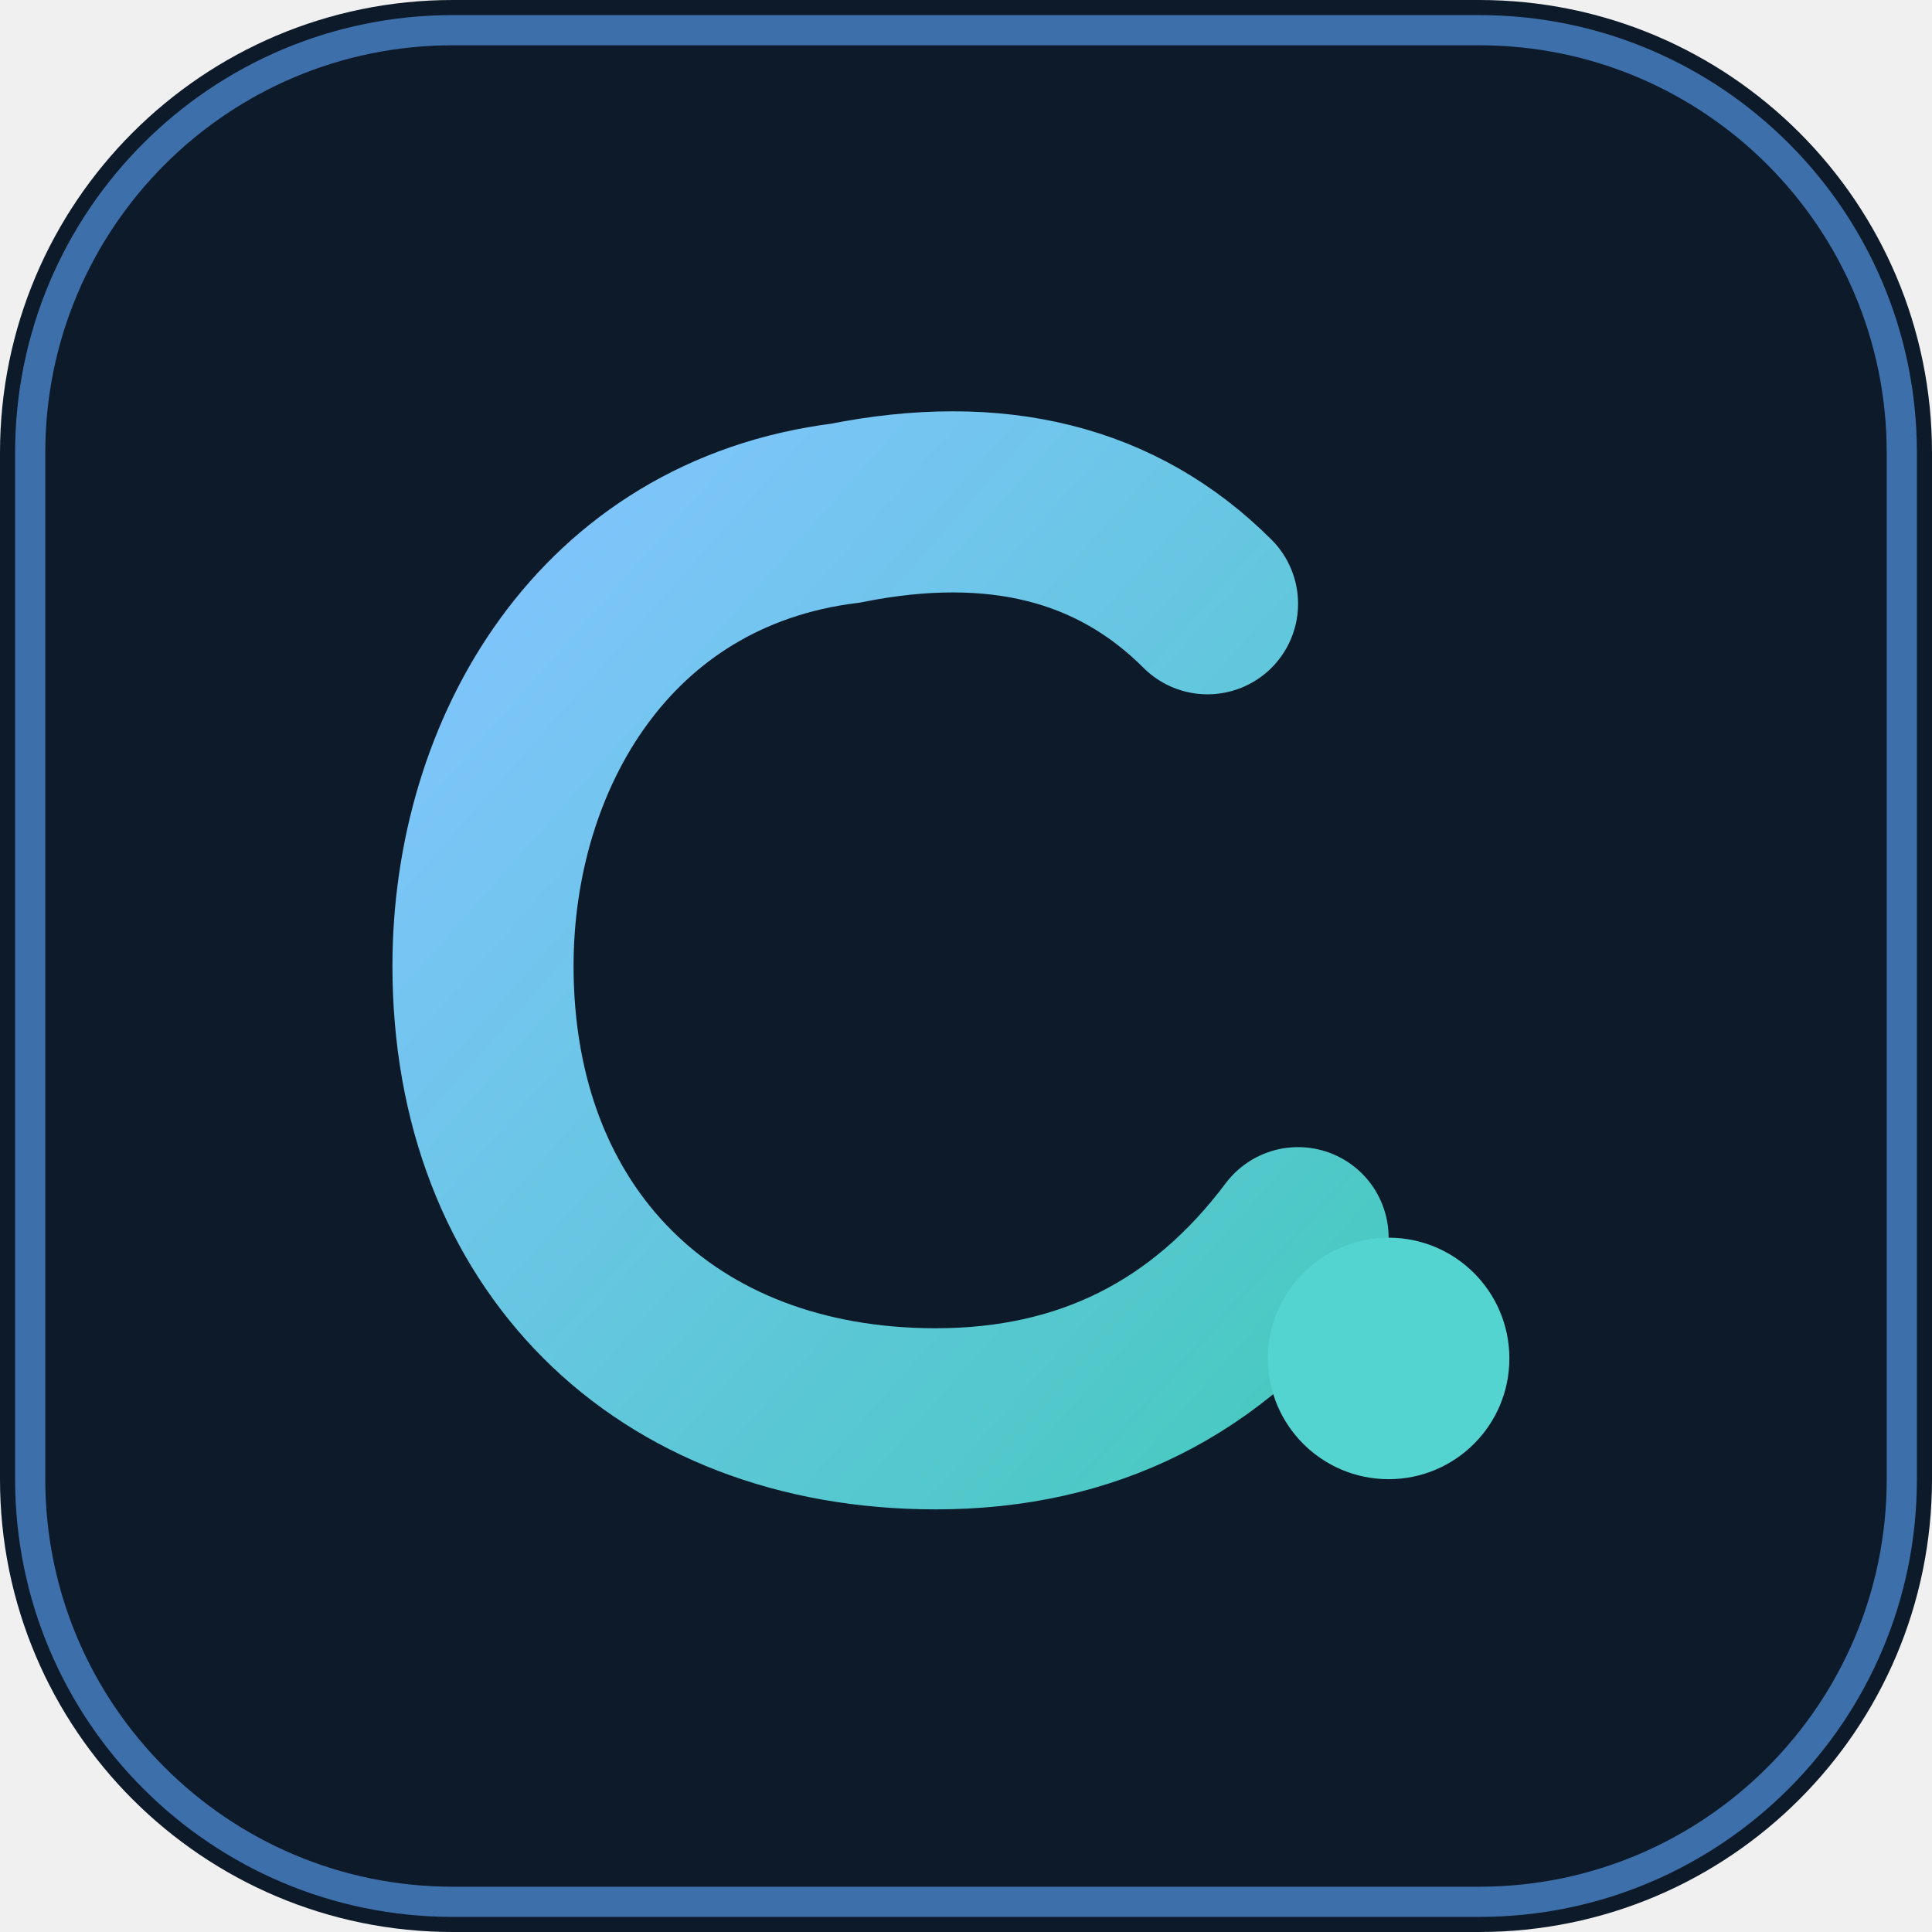
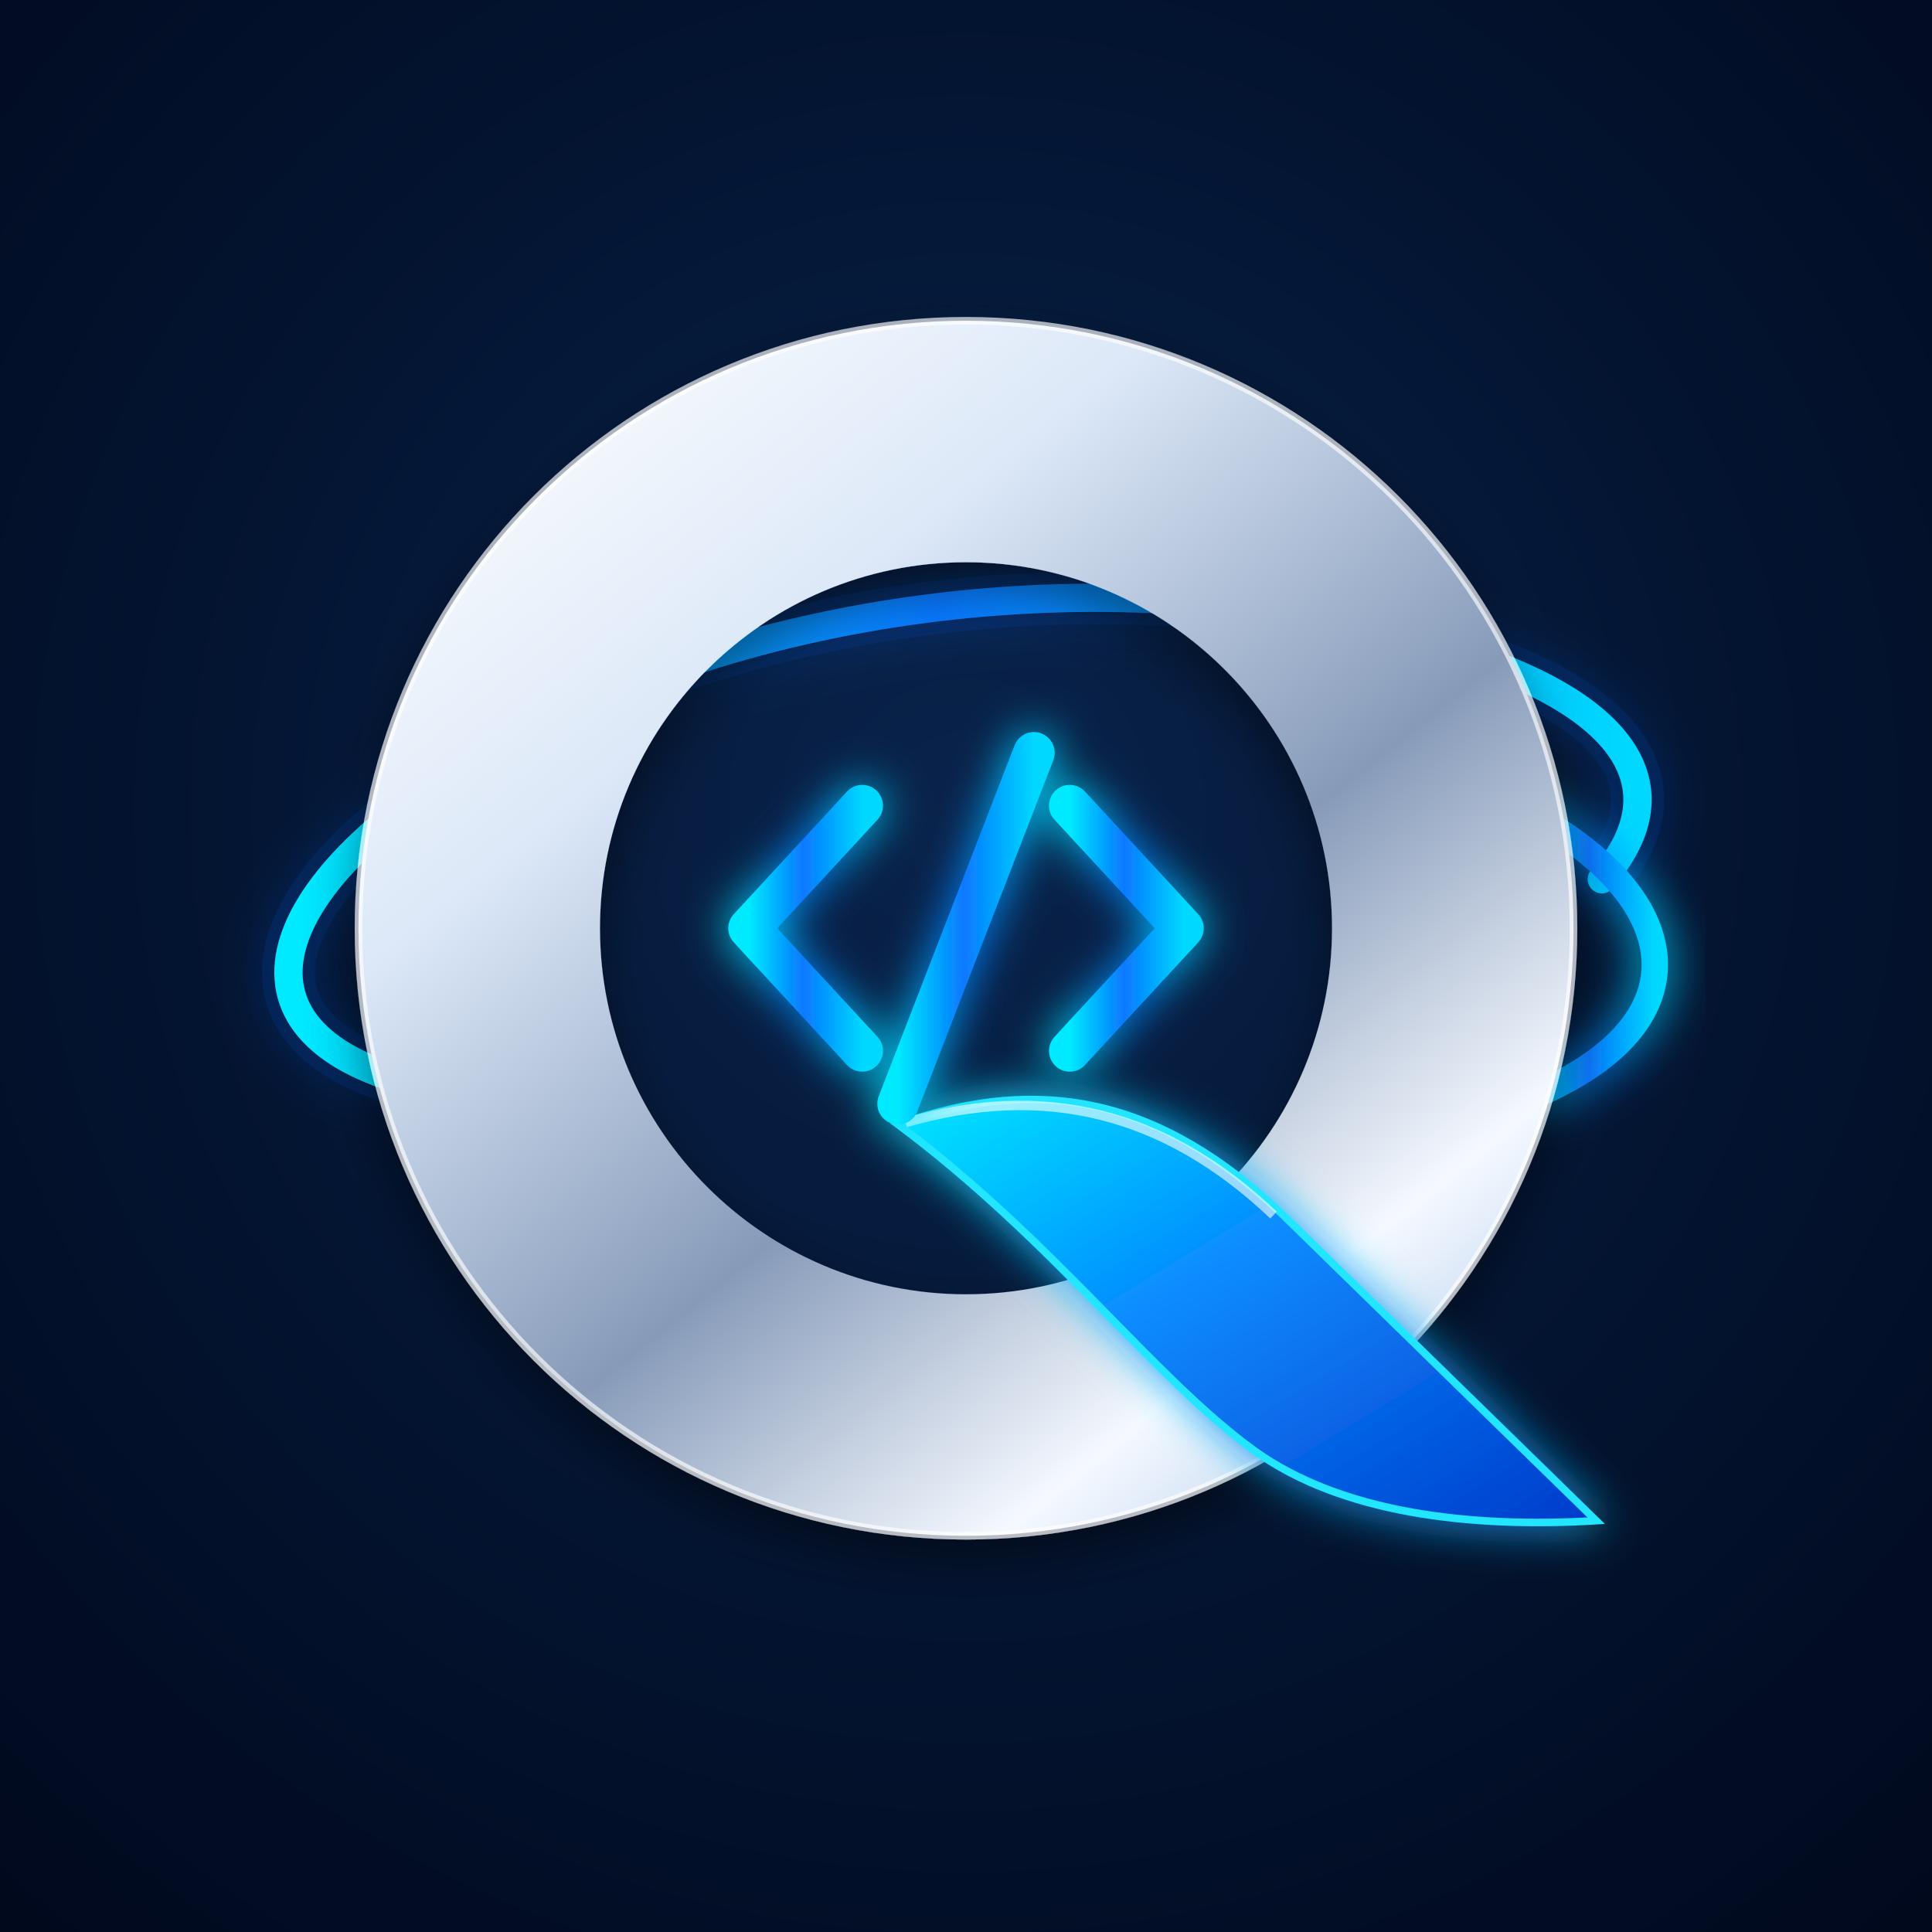
- <svg xmlns="http://www.w3.org/2000/svg" viewBox="0 0 64 64">
+ <svg xmlns="http://www.w3.org/2000/svg" width="64" height="64" viewBox="0 0 1024 1024" role="img" aria-labelledby="title desc">
  <defs>
-     <linearGradient id="g" x1="0" y1="0" x2="1" y2="1">
-       <stop stop-color="#82c4ff" />
-       <stop offset="1" stop-color="#48c9c1" />
+     <radialGradient id="bg" cx="50%" cy="42%" r="75%">
+       <stop offset="0" stop-color="#09234b" />
+       <stop offset=".58" stop-color="#03132f" />
+       <stop offset="1" stop-color="#01091d" />
+     </radialGradient>
+     <linearGradient id="silver" x1=".1" y1="0" x2=".9" y2="1">
+       <stop stop-color="#fff" />
+       <stop offset=".28" stop-color="#dce8f8" />
+       <stop offset=".58" stop-color="#879bb9" />
+       <stop offset=".82" stop-color="#f5f9ff" />
+       <stop offset="1" stop-color="#a8c5e8" />
    </linearGradient>
+     <linearGradient id="blue" x1="0" y1="0" x2="1" y2="1">
+       <stop stop-color="#00e7ff" />
+       <stop offset=".42" stop-color="#078cff" />
+       <stop offset="1" stop-color="#063bcb" />
+     </linearGradient>
+     <linearGradient id="orbit" x1="0" y1="0" x2="1" y2="0">
+       <stop stop-color="#00eaff" />
+       <stop offset=".48" stop-color="#0878ff" />
+       <stop offset="1" stop-color="#00d8ff" />
+     </linearGradient>
+     <filter id="glow" x="-40%" y="-40%" width="180%" height="180%">
+       <feGaussianBlur stdDeviation="12" result="b" />
+       <feMerge>
+         <feMergeNode in="b" />
+         <feMergeNode in="SourceGraphic" />
+       </feMerge>
+     </filter>
+     <filter id="shadow" x="-30%" y="-30%" width="160%" height="160%">
+       <feGaussianBlur in="SourceAlpha" stdDeviation="13" />
+       <feOffset dy="13" />
+       <feComponentTransfer>
+         <feFuncA type="linear" slope=".45" />
+       </feComponentTransfer>
+       <feMerge>
+         <feMergeNode />
+         <feMergeNode in="SourceGraphic" />
+       </feMerge>
+     </filter>
  </defs>
-   <rect width="64" height="64" rx="15" fill="#0d1a2a" />
-   <rect x="1" y="1" width="62" height="62" rx="14" fill="none" stroke="#5da9ff" stroke-opacity=".6" />
-   <path d="M40 20c-3-3-7-4-12-3-8 1-12 8-12 15 0 9 6 15 15 15 5 0 9-2 12-6" fill="none" stroke="url(#g)" stroke-width="6" stroke-linecap="round" />
-   <circle cx="46" cy="45" r="4" fill="#54d4d0" />
+   <rect width="1024" height="1024" fill="url(#bg)" />
+   <path d="M205 570 C112 538 147 456 282 386 C421 314 615 293 779 348 C861 375 891 418 849 466" fill="none" stroke="#006cff" stroke-width="28" opacity=".18" filter="url(#glow)" />
+   <path d="M205 570 C112 538 147 456 282 386 C421 314 615 293 779 348 C861 375 891 418 849 466" fill="none" stroke="url(#orbit)" stroke-width="15" stroke-linecap="round" />
+   <path d="M817 579 C904 540 892 475 810 431" fill="none" stroke="url(#orbit)" stroke-width="14" stroke-linecap="round" filter="url(#glow)" />
+   <g filter="url(#shadow)">
+     <path d="M512 170 C334 170 190 314 190 492 C190 670 334 814 512 814 C690 814 834 670 834 492 C834 314 690 170 512 170 Z M512 298 C619 298 706 385 706 492 C706 599 619 686 512 686 C405 686 318 599 318 492 C318 385 405 298 512 298 Z" fill="url(#silver)" fill-rule="evenodd" />
+     <path d="M512 170 C334 170 190 314 190 492 C190 670 334 814 512 814 C690 814 834 670 834 492 C834 314 690 170 512 170 Z" fill="none" stroke="#fff" stroke-opacity=".65" stroke-width="4" />
+   </g>
+   <path d="M476 596 C555 568 617 585 678 642 L846 806 C779 810 711 802 665 769 C611 730 559 658 476 596 Z" fill="url(#blue)" stroke="#21e5ff" stroke-width="4" filter="url(#glow)" />
+   <path d="M480 595 C553 574 617 589 675 644" fill="none" stroke="#fff" stroke-opacity=".6" stroke-width="5" />
+   <g fill="none" stroke="url(#orbit)" stroke-linecap="round" stroke-linejoin="round" stroke-width="22" filter="url(#glow)">
+     <path d="M457 427 L397 492 L457 557" />
+     <path d="M567 427 L627 492 L567 557" />
+     <path d="M548 399 L476 585" />
+   </g>
</svg>
